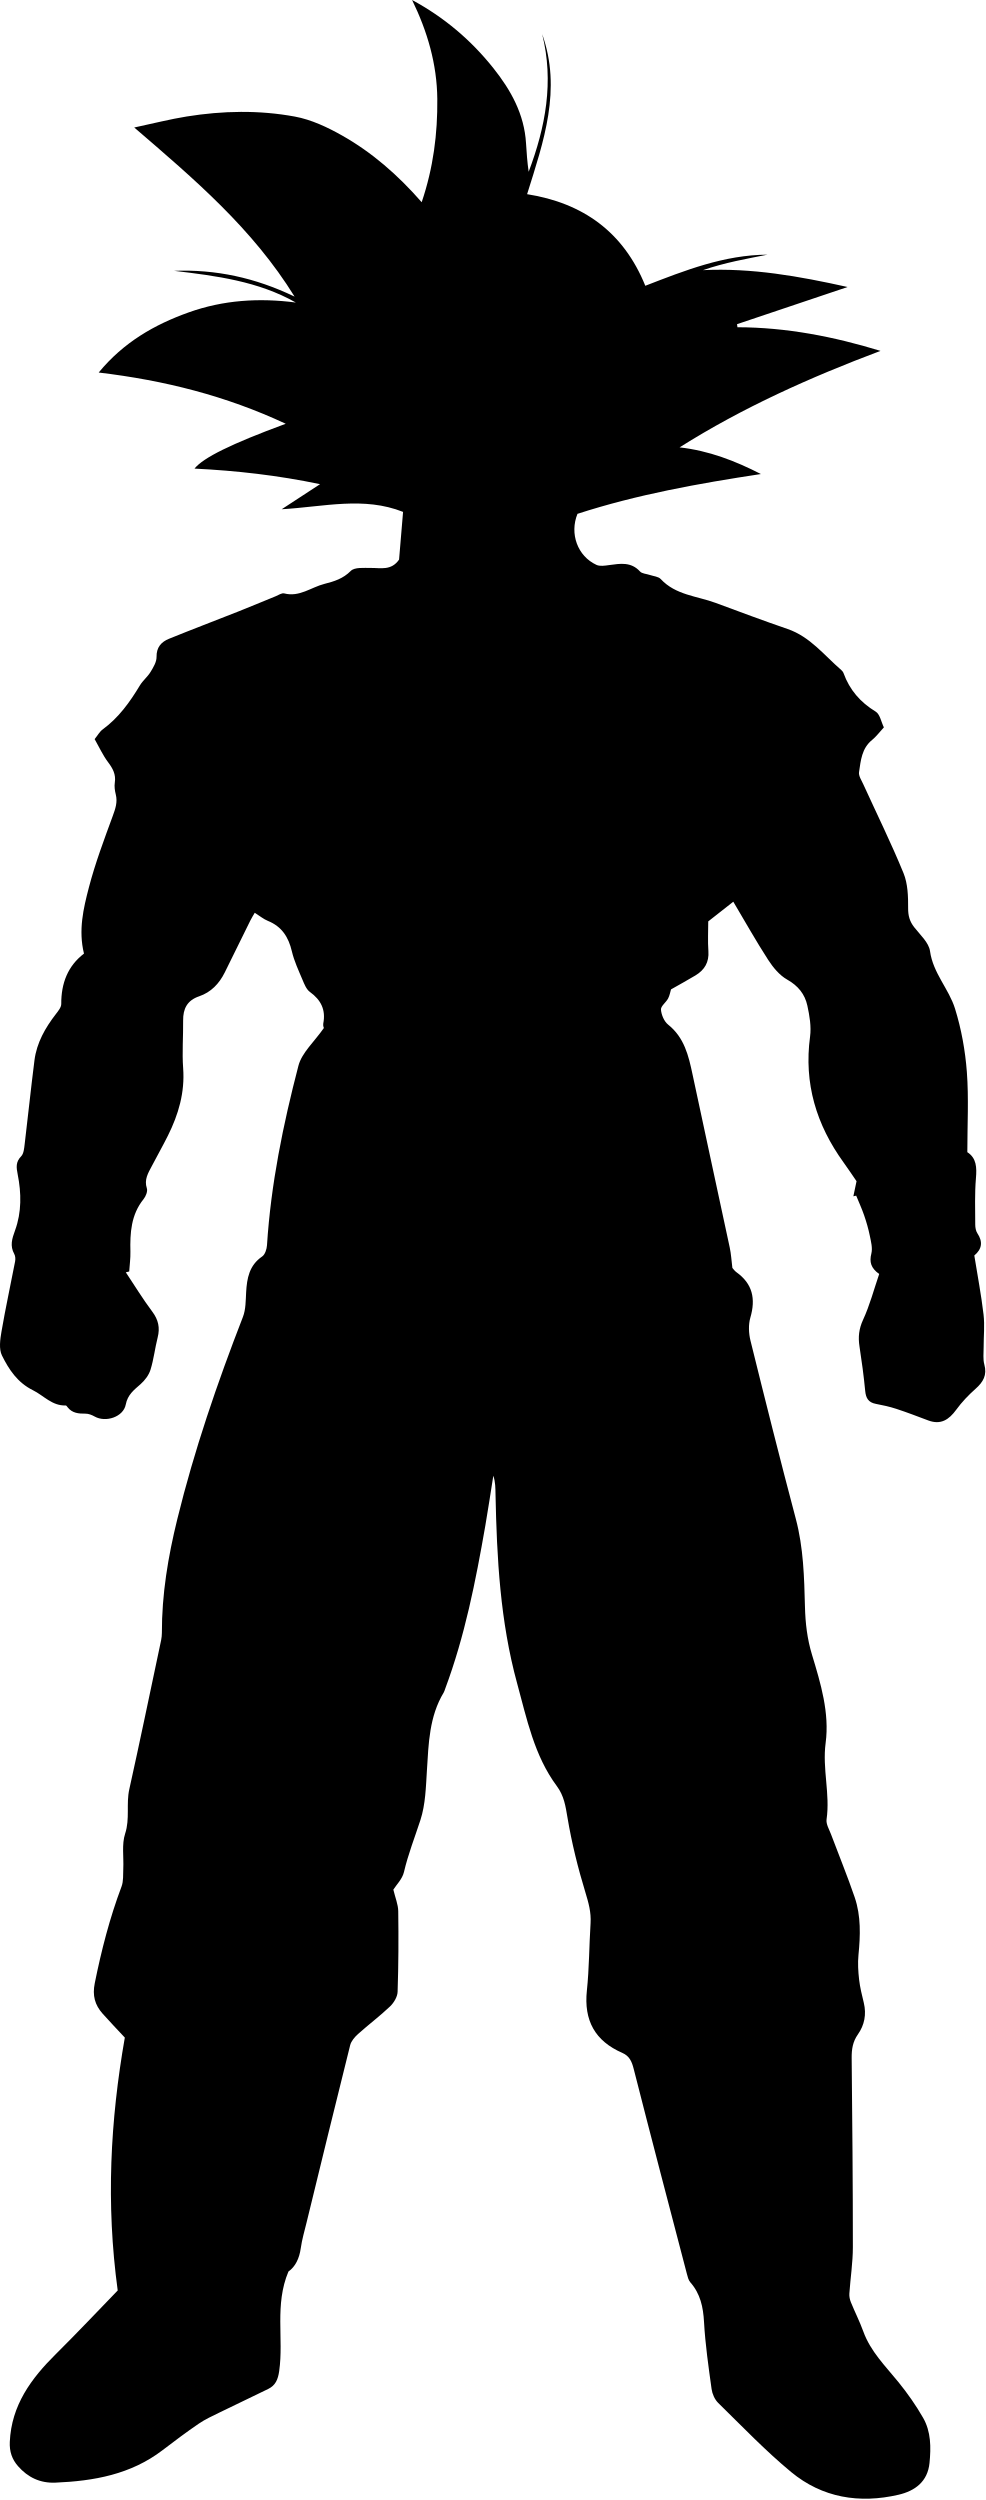
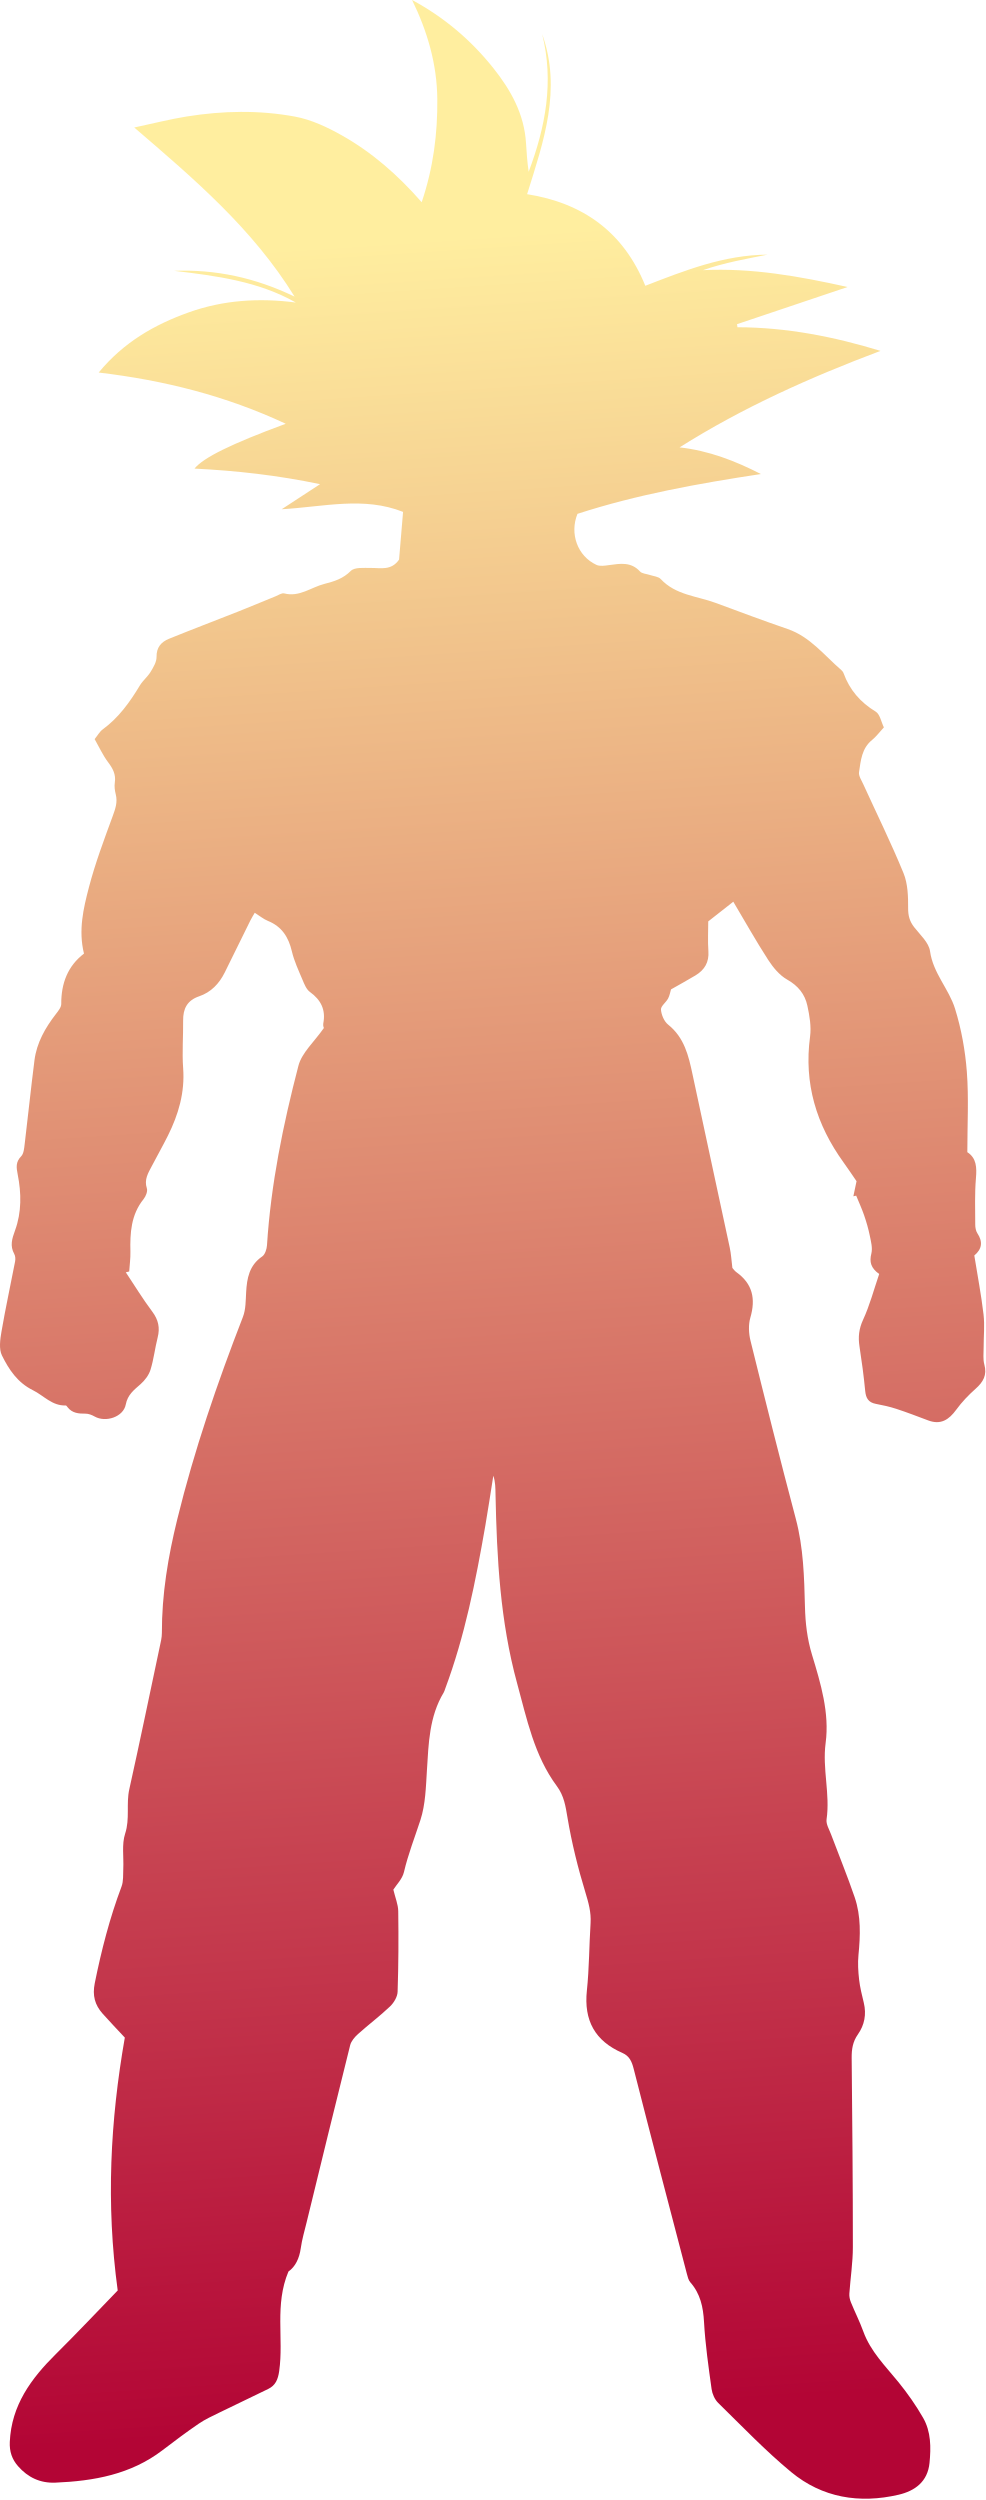
<svg xmlns="http://www.w3.org/2000/svg" width="100%" height="100%" viewBox="0 0 579 1469" version="1.1" xml:space="preserve" style="fill-rule:evenodd;clip-rule:evenodd;stroke-linejoin:round;stroke-miterlimit:2;">
  <g transform="matrix(1,0,0,1,-1007.246,-671.6726)">
    <g transform="matrix(0.437681,0,0,0.437681,868.1158,530.4347)">
      <g transform="matrix(1,0,0,1,-1020.732,0)">
-         <path d="M1496.64,3397.73C1480.71,3280.75 1486.7,3169.67 1506.18,3058.21C1496.4,3047.7 1486.16,3037.09 1476.37,3026.07C1465.98,3014.37 1462.49,3001.77 1465.82,2985.27C1474.74,2941.06 1485.88,2897.66 1501.78,2855.42C1504.51,2848.17 1503.75,2839.52 1504.12,2831.5C1504.86,2815.7 1501.89,2798.78 1506.63,2784.36C1513.18,2764.44 1507.82,2744.56 1512.17,2724.96C1526.27,2661.46 1539.47,2597.76 1552.94,2534.12C1554.28,2527.82 1555.96,2521.39 1555.94,2515.03C1555.77,2463.14 1564.27,2412.61 1576.61,2362.31C1599.36,2269.56 1630.25,2179.6 1664.75,2090.7C1668.66,2080.63 1668.43,2068.76 1669.06,2057.66C1670.12,2038.77 1673.21,2021.45 1690.58,2009.56C1694.44,2006.91 1696.72,1999.76 1697.05,1994.51C1702.26,1912.62 1718.67,1832.57 1739.25,1753.53C1743.82,1735.96 1760.41,1721.52 1773.49,1702.74C1773.63,1703.5 1772,1699.92 1772.61,1696.77C1776.19,1678.45 1769.58,1665.2 1754.67,1654.4C1749.87,1650.92 1747.17,1643.9 1744.69,1638.01C1739.42,1625.48 1733.52,1612.96 1730.44,1599.84C1725.96,1580.71 1716.93,1566.58 1698.23,1559C1692.32,1556.61 1687.2,1552.26 1680.62,1548.11C1678.54,1551.74 1676.45,1555.01 1674.74,1558.47C1663.21,1581.78 1651.84,1605.17 1640.25,1628.45C1632.85,1643.32 1621.88,1654.85 1605.95,1660.27C1589.96,1665.71 1584.28,1676.87 1584.47,1692.83C1584.71,1714.16 1582.94,1735.6 1584.5,1756.81C1586.89,1789.37 1578.23,1818.91 1564.02,1847.38C1557.16,1861.13 1549.55,1874.52 1542.44,1888.16C1537.59,1897.46 1531.9,1906.24 1535.77,1918.08C1537.07,1922.07 1534.37,1928.8 1531.36,1932.55C1514.48,1953.49 1513.09,1977.9 1513.69,2003.11C1513.91,2011.95 1512.65,2020.83 1512.07,2029.69C1510.55,2030.07 1509.04,2030.45 1507.52,2030.83C1519.27,2048.47 1530.32,2066.64 1543.02,2083.56C1551.28,2094.571 1553.59,2105.29 1550.26,2118.36C1546.62,2132.67 1545.04,2147.56 1540.67,2161.61C1538.44,2168.8 1533.12,2175.85 1527.38,2180.92C1518.52,2188.73 1509.97,2195.06 1507.43,2208.39C1504.26,2224.97 1480.58,2232.82 1465.71,2224.44C1462,2222.35 1457.49,2220.53 1453.37,2220.57C1444.1,2220.67 1435.58,2219.93 1429.37,2211.97C1428.65,2211.05 1427.68,2209.54 1426.87,2209.57C1408.55,2210.25 1397.36,2196.33 1382.84,2189.13C1362,2178.8 1350.55,2161.27 1341.26,2142.52C1336.91,2133.73 1338.82,2120.78 1340.64,2110.19C1346.03,2078.75 1352.87,2047.56 1358.88,2016.23C1359.49,2013.05 1359.29,2008.98 1357.78,2006.26C1351.69,1995.2 1354.72,1985.8 1358.86,1974.45C1367.69,1950.23 1367.38,1924.52 1362.36,1899.34C1360.49,1889.97 1359.55,1882.71 1367.03,1875.05C1370.49,1871.49 1371.03,1864.5 1371.71,1858.92C1376.24,1821.36 1380.1,1783.73 1384.88,1746.2C1387.89,1722.64 1399.32,1702.63 1413.66,1684.07C1416.78,1680.02 1420.88,1675.05 1420.85,1670.53C1420.68,1642.83 1429.63,1619.51 1451.36,1602.94C1443.63,1571.49 1450.61,1542.29 1457.99,1513.95C1466.46,1481.45 1478.4,1449.8 1489.98,1418.19C1493.55,1408.44 1496.66,1399.59 1494.03,1389.19C1492.74,1384.09 1491.97,1378.46 1492.75,1373.35C1494.42,1362.37 1490.08,1354.4 1483.69,1345.93C1476.69,1336.64 1471.81,1325.76 1465.67,1314.97C1469.79,1309.9 1472.39,1304.95 1476.44,1301.99C1497.92,1286.27 1512.92,1265.32 1526.42,1242.89C1530.35,1236.36 1536.76,1231.34 1540.71,1224.83C1544.47,1218.64 1548.9,1211.37 1548.78,1204.65C1548.56,1191.57 1555.2,1184.47 1565.58,1180.25C1596.24,1167.78 1627.2,1156.07 1657.97,1143.88C1674.91,1137.18 1691.69,1130.08 1708.57,1123.24C1712.41,1121.69 1716.86,1118.51 1720.18,1119.37C1740.65,1124.64 1756.26,1111.13 1774.13,1106.59C1787.26,1103.26 1799.16,1099.64 1809.56,1089.16C1814.69,1083.99 1827.18,1085.27 1836.35,1085.18C1849.78,1085.05 1863.93,1089.08 1874.37,1073.99C1876.06,1053.81 1877.87,1032.18 1879.74,1009.93C1826.86,988.997 1774.18,1003.01 1716.8,1006.37C1735.31,994.271 1750.69,984.218 1768.3,972.709C1711.49,960.791 1655.74,954.578 1599.72,951.803C1611.68,937.075 1648.5,918.818 1722.21,891.602C1641.9,854.087 1559.45,833.345 1471.12,822.831C1504.52,782.243 1545.92,758.521 1591.96,742.082C1638.58,725.431 1686.66,722.428 1735.79,728.868C1685.12,700.123 1628.79,693.071 1572.36,686.283C1628.04,684.18 1680.99,695.317 1734.1,720.917C1677.74,629.679 1599.83,563.504 1518.83,493.872C1544.89,488.332 1566.92,482.68 1589.28,479.092C1637.59,471.344 1686.42,470.353 1734.41,479.198C1756.52,483.273 1778.3,493.533 1798.1,504.746C1838.01,527.338 1872.48,557.293 1904.74,594.173C1920.44,547.641 1926.16,502.166 1925.7,455.49C1925.24,408.508 1912.41,364.901 1891.87,322.696C1934.79,345.86 1970.91,376.424 2000.94,414.145C2024.56,443.815 2042.51,476.052 2044.82,515.056C2045.58,527.803 2046.53,540.539 2048.36,553.326C2071,493.364 2082.52,432.343 2066.51,368.555C2092.98,442.743 2068.54,512.285 2046.26,583.376C2121.37,595.287 2175.72,634.174 2204.95,706.366C2258.06,685.765 2310.89,664.886 2368.9,664.593C2354.7,667.442 2340.46,670.052 2326.33,673.206C2311.53,676.511 2296.85,680.34 2282.38,685.381C2347.63,682.224 2410.76,693.365 2476.51,708.01C2425.09,725.298 2376.6,741.606 2328.1,757.914C2328.29,759.287 2328.48,760.66 2328.67,762.032C2394.38,762.178 2457.95,774.579 2520.7,793.765C2426.79,829.088 2335.96,869.658 2250.96,923.306C2290.28,927.729 2325.62,941.423 2360.14,959.104C2276.65,971.795 2193.96,986.578 2113.88,1012.54C2103.07,1039.19 2113.95,1069.33 2139.34,1081.05C2144.11,1083.26 2150.84,1082.1 2156.5,1081.33C2171.36,1079.3 2185.83,1076.76 2197.82,1089.9C2200.58,1092.93 2206.51,1093.05 2210.95,1094.58C2215.96,1096.3 2222.49,1096.67 2225.68,1100.11C2245.7,1121.7 2274.29,1122.82 2299.39,1132.11C2331.51,1144.01 2363.59,1156.03 2395.98,1167.14C2426.27,1177.53 2445.05,1202.43 2467.97,1222.16C2469.28,1223.29 2470.51,1224.83 2471.09,1226.43C2479.24,1248.88 2493.61,1265.56 2514.23,1278.06C2520,1281.57 2521.63,1291.89 2525.24,1299.23C2519.11,1305.86 2514.86,1311.71 2509.44,1316.09C2495.48,1327.35 2494.22,1343.72 2491.9,1359.29C2491.15,1364.32 2495.15,1370.26 2497.56,1375.52C2515.69,1415.28 2535.08,1454.52 2551.61,1494.93C2557.41,1509.08 2557.89,1526.07 2557.79,1541.74C2557.72,1552.02 2559.82,1559.67 2565.96,1567.53C2573.93,1577.74 2585.62,1588.15 2587.19,1599.64C2591.25,1629.21 2612.49,1650.28 2620.74,1676.79C2629.27,1704.21 2634.49,1733.24 2636.65,1761.9C2639.3,1797.17 2637.28,1832.8 2637.28,1869.52C2649.68,1877.52 2650.06,1890.08 2648.83,1904.6C2647.09,1925.2 2647.84,1946.02 2647.9,1966.75C2647.92,1970.7 2648.69,1975.31 2650.8,1978.48C2658.35,1989.83 2656.99,1999.62 2646.65,2008.24C2650.95,2035.01 2655.96,2061.14 2659.05,2087.51C2660.75,2102.04 2659.13,2116.96 2659.17,2131.7C2659.19,2139.35 2658.13,2147.39 2660.1,2154.55C2664.03,2168.79 2658.61,2178.08 2648.35,2187.18C2638.83,2195.62 2629.85,2205.05 2622.37,2215.31C2612.56,2228.77 2601.62,2235.98 2584.75,2229.65C2570.51,2224.3 2556.3,2218.82 2541.85,2214.09C2532.91,2211.16 2523.62,2209.17 2514.36,2207.41C2504.47,2205.53 2501.09,2199.68 2500.17,2190.08C2498.24,2170.14 2495.6,2150.24 2492.52,2130.44C2490.56,2117.82 2491.65,2106.8 2497.3,2094.581C2506.34,2075 2511.87,2053.81 2518.95,2033.1C2507.58,2024.98 2505.66,2016.77 2508.44,2005.62C2510.28,1998.23 2507.93,1989.52 2506.34,1981.62C2504.47,1972.37 2501.8,1963.22 2498.73,1954.29C2495.65,1945.33 2491.66,1936.68 2488.06,1927.9C2486.8,1928.18 2485.54,1928.47 2484.28,1928.76C2485.6,1922.51 2486.91,1916.26 2488.54,1908.51C2483.14,1900.68 2477.31,1891.87 2471.12,1883.3C2434.58,1832.71 2417.68,1777.2 2426.15,1714.36C2427.97,1700.86 2425.44,1686.31 2422.51,1672.76C2419.19,1657.43 2410.14,1646.11 2395.41,1637.82C2385.15,1632.04 2376.52,1621.56 2369.94,1611.39C2353.63,1586.17 2338.91,1559.92 2323.08,1533.27C2312.64,1541.46 2301.71,1550.05 2289.45,1559.69C2289.45,1572.59 2288.68,1586.19 2289.65,1599.65C2290.72,1614.54 2284.51,1624.82 2272.44,1632.14C2261.86,1638.54 2250.98,1644.43 2239.46,1650.99C2238.41,1654.41 2237.69,1659.21 2235.53,1663.24C2232.69,1668.55 2225.6,1673.5 2225.97,1678.16C2226.53,1685.21 2230.24,1694.01 2235.62,1698.31C2257.38,1715.7 2263.05,1740.05 2268.38,1765.19C2284.84,1842.71 2301.78,1920.13 2318.32,1997.63C2320.16,2006.25 2320.62,2015.17 2321.85,2024.93C2323.12,2026.3 2324.82,2028.9 2327.17,2030.58C2349.01,2046.16 2353.33,2066.38 2346.01,2091.54C2343.22,2101.11 2343.73,2112.73 2346.16,2122.57C2365.9,2202.41 2385.91,2282.19 2406.99,2361.69C2417.29,2400.56 2418.3,2440.15 2419.29,2479.71C2419.84,2501.83 2422.29,2522.96 2428.74,2544.21C2440.45,2582.78 2452.42,2622.39 2447.05,2662.75C2442.44,2697.41 2453.26,2731.02 2448.31,2765.26C2447.4,2771.55 2451.83,2778.75 2454.3,2785.34C2464.86,2813.56 2476.37,2841.46 2486.08,2869.96C2494.63,2895.07 2493.7,2921.22 2491.13,2947.4C2490.07,2958.26 2490.75,2969.44 2491.98,2980.33C2493.17,2990.86 2495.82,3001.27 2498.31,3011.62C2502,3026.99 2499.2,3041.39 2490.36,3053.92C2483.4,3063.79 2481.9,3074.02 2482.01,3085.58C2482.84,3170.23 2483.65,3254.88 2483.61,3339.54C2483.6,3360.34 2480.32,3381.14 2478.9,3401.97C2478.64,3405.78 2479.51,3409.97 2480.96,3413.54C2486.3,3426.68 2492.79,3439.39 2497.61,3452.72C2507.35,3479.7 2527.33,3499.22 2544.8,3520.77C2557.01,3535.82 2568.29,3551.9 2577.92,3568.71C2588.58,3587.32 2588.57,3608.46 2586.51,3629.35C2584.01,3654.51 2566.82,3666.89 2544.87,3671.98C2492.4,3684.15 2442.52,3676.06 2400.73,3641.46C2366.17,3612.85 2334.96,3580.16 2302.83,3548.7C2298.16,3544.13 2294.84,3536.61 2293.94,3530.04C2289.81,3500.16 2285.47,3470.2 2283.79,3440.12C2282.67,3420.03 2278.94,3402.16 2265.41,3386.8C2262.85,3383.88 2261.81,3379.36 2260.77,3375.4C2236.83,3283.8 2212.75,3192.23 2189.43,3100.47C2186.89,3090.46 2183.78,3082.99 2174.06,3078.75C2137.39,3062.78 2122.27,3035.16 2126.51,2995.11C2129.68,2965.11 2129.56,2934.78 2131.47,2904.62C2132.39,2890.16 2128.78,2877.24 2124.56,2863.41C2114.52,2830.5 2106.16,2796.85 2100.49,2762.93C2097.91,2747.49 2095.889,2733.68 2086.2,2720.63C2055.78,2679.64 2045.89,2630.25 2032.82,2582.47C2010.13,2499.56 2005.59,2414.38 2003.86,2328.98C2003.69,2320.73 2003.83,2312.48 2000.9,2303.89C1997.31,2326.39 1994.01,2348.94 1990.1,2371.38C1977.18,2445.48 1962.68,2519.2 1936.26,2589.98C1935.64,2591.64 1935.23,2593.43 1934.32,2594.93C1914.83,2627.2 1914.01,2663.34 1911.77,2699.42C1910.38,2721.82 1909.87,2745.14 1903.04,2766.12C1895.48,2789.37 1886.51,2812.06 1880.91,2836.07C1878.76,2845.31 1870.72,2853.18 1866.69,2859.58C1869.31,2870.62 1873.14,2879.52 1873.26,2888.48C1873.75,2924.57 1873.62,2960.69 1872.41,2996.76C1872.19,3003.48 1867.4,3011.47 1862.3,3016.34C1848.61,3029.39 1833.36,3040.79 1819.28,3053.44C1814.78,3057.48 1810.09,3062.92 1808.69,3068.53C1788.87,3147.74 1769.58,3227.1 1750.21,3306.43C1747.41,3317.93 1744.01,3329.38 1742.39,3341.06C1740.49,3354.76 1735.05,3365.86 1725.84,3372.32C1707.05,3416.97 1719.66,3462.19 1713.43,3505.94C1711.81,3517.27 1708.5,3525.12 1698.72,3529.93C1677.02,3540.62 1655.11,3550.87 1633.4,3561.53C1623.91,3566.19 1614.15,3570.61 1605.47,3576.54C1588.85,3587.88 1572.73,3599.98 1556.74,3612.21C1514.22,3644.73 1464.63,3653.55 1412.97,3655.72C1392.62,3656.57 1376.1,3648.76 1362.83,3633.62C1354.67,3624.31 1351.2,3613.89 1351.76,3601.07C1353.92,3551.86 1380.38,3516.02 1413.6,3483.11C1442.54,3454.43 1470.47,3424.72 1496.64,3397.73Z" style="fill-rule:nonzero;" />
+         <path d="M1496.64,3397.73C1480.71,3280.75 1486.7,3169.67 1506.18,3058.21C1496.4,3047.7 1486.16,3037.09 1476.37,3026.07C1465.98,3014.37 1462.49,3001.77 1465.82,2985.27C1474.74,2941.06 1485.88,2897.66 1501.78,2855.42C1504.51,2848.17 1503.75,2839.52 1504.12,2831.5C1504.86,2815.7 1501.89,2798.78 1506.63,2784.36C1513.18,2764.44 1507.82,2744.56 1512.17,2724.96C1526.27,2661.46 1539.47,2597.76 1552.94,2534.12C1554.28,2527.82 1555.96,2521.39 1555.94,2515.03C1555.77,2463.14 1564.27,2412.61 1576.61,2362.31C1599.36,2269.56 1630.25,2179.6 1664.75,2090.7C1668.66,2080.63 1668.43,2068.76 1669.06,2057.66C1670.12,2038.77 1673.21,2021.45 1690.58,2009.56C1694.44,2006.91 1696.72,1999.76 1697.05,1994.51C1702.26,1912.62 1718.67,1832.57 1739.25,1753.53C1743.82,1735.96 1760.41,1721.52 1773.49,1702.74C1773.63,1703.5 1772,1699.92 1772.61,1696.77C1776.19,1678.45 1769.58,1665.2 1754.67,1654.4C1749.87,1650.92 1747.17,1643.9 1744.69,1638.01C1739.42,1625.48 1733.52,1612.96 1730.44,1599.84C1725.96,1580.71 1716.93,1566.58 1698.23,1559C1692.32,1556.61 1687.2,1552.26 1680.62,1548.11C1678.54,1551.74 1676.45,1555.01 1674.74,1558.47C1663.21,1581.78 1651.84,1605.17 1640.25,1628.45C1632.85,1643.32 1621.88,1654.85 1605.95,1660.27C1589.96,1665.71 1584.28,1676.87 1584.47,1692.83C1584.71,1714.16 1582.94,1735.6 1584.5,1756.81C1586.89,1789.37 1578.23,1818.91 1564.02,1847.38C1557.16,1861.13 1549.55,1874.52 1542.44,1888.16C1537.59,1897.46 1531.9,1906.24 1535.77,1918.08C1537.07,1922.07 1534.37,1928.8 1531.36,1932.55C1514.48,1953.49 1513.09,1977.9 1513.69,2003.11C1513.91,2011.95 1512.65,2020.83 1512.07,2029.69C1510.55,2030.07 1509.04,2030.45 1507.52,2030.83C1519.27,2048.47 1530.32,2066.64 1543.02,2083.56C1551.28,2094.571 1553.59,2105.29 1550.26,2118.36C1546.62,2132.67 1545.04,2147.56 1540.67,2161.61C1538.44,2168.8 1533.12,2175.85 1527.38,2180.92C1518.52,2188.73 1509.97,2195.06 1507.43,2208.39C1504.26,2224.97 1480.58,2232.82 1465.71,2224.44C1462,2222.35 1457.49,2220.53 1453.37,2220.57C1444.1,2220.67 1435.58,2219.93 1429.37,2211.97C1428.65,2211.05 1427.68,2209.54 1426.87,2209.57C1408.55,2210.25 1397.36,2196.33 1382.84,2189.13C1362,2178.8 1350.55,2161.27 1341.26,2142.52C1336.91,2133.73 1338.82,2120.78 1340.64,2110.19C1346.03,2078.75 1352.87,2047.56 1358.88,2016.23C1359.49,2013.05 1359.29,2008.98 1357.78,2006.26C1351.69,1995.2 1354.72,1985.8 1358.86,1974.45C1367.69,1950.23 1367.38,1924.52 1362.36,1899.34C1360.49,1889.97 1359.55,1882.71 1367.03,1875.05C1370.49,1871.49 1371.03,1864.5 1371.71,1858.92C1376.24,1821.36 1380.1,1783.73 1384.88,1746.2C1387.89,1722.64 1399.32,1702.63 1413.66,1684.07C1416.78,1680.02 1420.88,1675.05 1420.85,1670.53C1420.68,1642.83 1429.63,1619.51 1451.36,1602.94C1443.63,1571.49 1450.61,1542.29 1457.99,1513.95C1466.46,1481.45 1478.4,1449.8 1489.98,1418.19C1493.55,1408.44 1496.66,1399.59 1494.03,1389.19C1492.74,1384.09 1491.97,1378.46 1492.75,1373.35C1494.42,1362.37 1490.08,1354.4 1483.69,1345.93C1476.69,1336.64 1471.81,1325.76 1465.67,1314.97C1469.79,1309.9 1472.39,1304.95 1476.44,1301.99C1497.92,1286.27 1512.92,1265.32 1526.42,1242.89C1530.35,1236.36 1536.76,1231.34 1540.71,1224.83C1544.47,1218.64 1548.9,1211.37 1548.78,1204.65C1548.56,1191.57 1555.2,1184.47 1565.58,1180.25C1596.24,1167.78 1627.2,1156.07 1657.97,1143.88C1674.91,1137.18 1691.69,1130.08 1708.57,1123.24C1712.41,1121.69 1716.86,1118.51 1720.18,1119.37C1740.65,1124.64 1756.26,1111.13 1774.13,1106.59C1787.26,1103.26 1799.16,1099.64 1809.56,1089.16C1814.69,1083.99 1827.18,1085.27 1836.35,1085.18C1849.78,1085.05 1863.93,1089.08 1874.37,1073.99C1876.06,1053.81 1877.87,1032.18 1879.74,1009.93C1826.86,988.997 1774.18,1003.01 1716.8,1006.37C1735.31,994.271 1750.69,984.218 1768.3,972.709C1711.49,960.791 1655.74,954.578 1599.72,951.803C1611.68,937.075 1648.5,918.818 1722.21,891.602C1641.9,854.087 1559.45,833.345 1471.12,822.831C1504.52,782.243 1545.92,758.521 1591.96,742.082C1638.58,725.431 1686.66,722.428 1735.79,728.868C1685.12,700.123 1628.79,693.071 1572.36,686.283C1628.04,684.18 1680.99,695.317 1734.1,720.917C1677.74,629.679 1599.83,563.504 1518.83,493.872C1544.89,488.332 1566.92,482.68 1589.28,479.092C1637.59,471.344 1686.42,470.353 1734.41,479.198C1756.52,483.273 1778.3,493.533 1798.1,504.746C1838.01,527.338 1872.48,557.293 1904.74,594.173C1920.44,547.641 1926.16,502.166 1925.7,455.49C1925.24,408.508 1912.41,364.901 1891.87,322.696C1934.79,345.86 1970.91,376.424 2000.94,414.145C2024.56,443.815 2042.51,476.052 2044.82,515.056C2045.58,527.803 2046.53,540.539 2048.36,553.326C2071,493.364 2082.52,432.343 2066.51,368.555C2092.98,442.743 2068.54,512.285 2046.26,583.376C2121.37,595.287 2175.72,634.174 2204.95,706.366C2258.06,685.765 2310.89,664.886 2368.9,664.593C2354.7,667.442 2340.46,670.052 2326.33,673.206C2311.53,676.511 2296.85,680.34 2282.38,685.381C2347.63,682.224 2410.76,693.365 2476.51,708.01C2425.09,725.298 2376.6,741.606 2328.1,757.914C2328.29,759.287 2328.48,760.66 2328.67,762.032C2394.38,762.178 2457.95,774.579 2520.7,793.765C2426.79,829.088 2335.96,869.658 2250.96,923.306C2290.28,927.729 2325.62,941.423 2360.14,959.104C2276.65,971.795 2193.96,986.578 2113.88,1012.54C2103.07,1039.19 2113.95,1069.33 2139.34,1081.05C2144.11,1083.26 2150.84,1082.1 2156.5,1081.33C2171.36,1079.3 2185.83,1076.76 2197.82,1089.9C2200.58,1092.93 2206.51,1093.05 2210.95,1094.58C2215.96,1096.3 2222.49,1096.67 2225.68,1100.11C2245.7,1121.7 2274.29,1122.82 2299.39,1132.11C2331.51,1144.01 2363.59,1156.03 2395.98,1167.14C2426.27,1177.53 2445.05,1202.43 2467.97,1222.16C2469.28,1223.29 2470.51,1224.83 2471.09,1226.43C2479.24,1248.88 2493.61,1265.56 2514.23,1278.06C2520,1281.57 2521.63,1291.89 2525.24,1299.23C2519.11,1305.86 2514.86,1311.71 2509.44,1316.09C2495.48,1327.35 2494.22,1343.72 2491.9,1359.29C2491.15,1364.32 2495.15,1370.26 2497.56,1375.52C2515.69,1415.28 2535.08,1454.52 2551.61,1494.93C2557.41,1509.08 2557.89,1526.07 2557.79,1541.74C2557.72,1552.02 2559.82,1559.67 2565.96,1567.53C2573.93,1577.74 2585.62,1588.15 2587.19,1599.64C2591.25,1629.21 2612.49,1650.28 2620.74,1676.79C2629.27,1704.21 2634.49,1733.24 2636.65,1761.9C2639.3,1797.17 2637.28,1832.8 2637.28,1869.52C2649.68,1877.52 2650.06,1890.08 2648.83,1904.6C2647.09,1925.2 2647.84,1946.02 2647.9,1966.75C2647.92,1970.7 2648.69,1975.31 2650.8,1978.48C2658.35,1989.83 2656.99,1999.62 2646.65,2008.24C2650.95,2035.01 2655.96,2061.14 2659.05,2087.51C2660.75,2102.04 2659.13,2116.96 2659.17,2131.7C2659.19,2139.35 2658.13,2147.39 2660.1,2154.55C2664.03,2168.79 2658.61,2178.08 2648.35,2187.18C2638.83,2195.62 2629.85,2205.05 2622.37,2215.31C2612.56,2228.77 2601.62,2235.98 2584.75,2229.65C2570.51,2224.3 2556.3,2218.82 2541.85,2214.09C2532.91,2211.16 2523.62,2209.17 2514.36,2207.41C2504.47,2205.53 2501.09,2199.68 2500.17,2190.08C2498.24,2170.14 2495.6,2150.24 2492.52,2130.44C2490.56,2117.82 2491.65,2106.8 2497.3,2094.581C2506.34,2075 2511.87,2053.81 2518.95,2033.1C2507.58,2024.98 2505.66,2016.77 2508.44,2005.62C2510.28,1998.23 2507.93,1989.52 2506.34,1981.62C2504.47,1972.37 2501.8,1963.22 2498.73,1954.29C2495.65,1945.33 2491.66,1936.68 2488.06,1927.9C2486.8,1928.18 2485.54,1928.47 2484.28,1928.76C2485.6,1922.51 2486.91,1916.26 2488.54,1908.51C2483.14,1900.68 2477.31,1891.87 2471.12,1883.3C2434.58,1832.71 2417.68,1777.2 2426.15,1714.36C2427.97,1700.86 2425.44,1686.31 2422.51,1672.76C2419.19,1657.43 2410.14,1646.11 2395.41,1637.82C2385.15,1632.04 2376.52,1621.56 2369.94,1611.39C2353.63,1586.17 2338.91,1559.92 2323.08,1533.27C2312.64,1541.46 2301.71,1550.05 2289.45,1559.69C2289.45,1572.59 2288.68,1586.19 2289.65,1599.65C2290.72,1614.54 2284.51,1624.82 2272.44,1632.14C2261.86,1638.54 2250.98,1644.43 2239.46,1650.99C2238.41,1654.41 2237.69,1659.21 2235.53,1663.24C2232.69,1668.55 2225.6,1673.5 2225.97,1678.16C2226.53,1685.21 2230.24,1694.01 2235.62,1698.31C2257.38,1715.7 2263.05,1740.05 2268.38,1765.19C2284.84,1842.71 2301.78,1920.13 2318.32,1997.63C2320.16,2006.25 2320.62,2015.17 2321.85,2024.93C2323.12,2026.3 2324.82,2028.9 2327.17,2030.58C2349.01,2046.16 2353.33,2066.38 2346.01,2091.54C2343.22,2101.11 2343.73,2112.73 2346.16,2122.57C2365.9,2202.41 2385.91,2282.19 2406.99,2361.69C2417.29,2400.56 2418.3,2440.15 2419.29,2479.71C2419.84,2501.83 2422.29,2522.96 2428.74,2544.21C2440.45,2582.78 2452.42,2622.39 2447.05,2662.75C2442.44,2697.41 2453.26,2731.02 2448.31,2765.26C2447.4,2771.55 2451.83,2778.75 2454.3,2785.34C2464.86,2813.56 2476.37,2841.46 2486.08,2869.96C2494.63,2895.07 2493.7,2921.22 2491.13,2947.4C2490.07,2958.26 2490.75,2969.44 2491.98,2980.33C2493.17,2990.86 2495.82,3001.27 2498.31,3011.62C2502,3026.99 2499.2,3041.39 2490.36,3053.92C2483.4,3063.79 2481.9,3074.02 2482.01,3085.58C2482.84,3170.23 2483.65,3254.88 2483.61,3339.54C2483.6,3360.34 2480.32,3381.14 2478.9,3401.97C2478.64,3405.78 2479.51,3409.97 2480.96,3413.54C2486.3,3426.68 2492.79,3439.39 2497.61,3452.72C2507.35,3479.7 2527.33,3499.22 2544.8,3520.77C2557.01,3535.82 2568.29,3551.9 2577.92,3568.71C2588.58,3587.32 2588.57,3608.46 2586.51,3629.35C2584.01,3654.51 2566.82,3666.89 2544.87,3671.98C2492.4,3684.15 2442.52,3676.06 2400.73,3641.46C2366.17,3612.85 2334.96,3580.16 2302.83,3548.7C2298.16,3544.13 2294.84,3536.61 2293.94,3530.04C2289.81,3500.16 2285.47,3470.2 2283.79,3440.12C2282.67,3420.03 2278.94,3402.16 2265.41,3386.8C2262.85,3383.88 2261.81,3379.36 2260.77,3375.4C2236.83,3283.8 2212.75,3192.23 2189.43,3100.47C2186.89,3090.46 2183.78,3082.99 2174.06,3078.75C2137.39,3062.78 2122.27,3035.16 2126.51,2995.11C2129.68,2965.11 2129.56,2934.78 2131.47,2904.62C2132.39,2890.16 2128.78,2877.24 2124.56,2863.41C2114.52,2830.5 2106.16,2796.85 2100.49,2762.93C2097.91,2747.49 2095.889,2733.68 2086.2,2720.63C2055.78,2679.64 2045.89,2630.25 2032.82,2582.47C2010.13,2499.56 2005.59,2414.38 2003.86,2328.98C2003.69,2320.73 2003.83,2312.48 2000.9,2303.89C1997.31,2326.39 1994.01,2348.94 1990.1,2371.38C1977.18,2445.48 1962.68,2519.2 1936.26,2589.98C1935.64,2591.64 1935.23,2593.43 1934.32,2594.93C1914.83,2627.2 1914.01,2663.34 1911.77,2699.42C1910.38,2721.82 1909.87,2745.14 1903.04,2766.12C1895.48,2789.37 1886.51,2812.06 1880.91,2836.07C1878.76,2845.31 1870.72,2853.18 1866.69,2859.58C1869.31,2870.62 1873.14,2879.52 1873.26,2888.48C1873.75,2924.57 1873.62,2960.69 1872.41,2996.76C1872.19,3003.48 1867.4,3011.47 1862.3,3016.34C1848.61,3029.39 1833.36,3040.79 1819.28,3053.44C1814.78,3057.48 1810.09,3062.92 1808.69,3068.53C1788.87,3147.74 1769.58,3227.1 1750.21,3306.43C1747.41,3317.93 1744.01,3329.38 1742.39,3341.06C1740.49,3354.76 1735.05,3365.86 1725.84,3372.32C1707.05,3416.97 1719.66,3462.19 1713.43,3505.94C1711.81,3517.27 1708.5,3525.12 1698.72,3529.93C1677.02,3540.62 1655.11,3550.87 1633.4,3561.53C1623.91,3566.19 1614.15,3570.61 1605.47,3576.54C1588.85,3587.88 1572.73,3599.98 1556.74,3612.21C1514.22,3644.73 1464.63,3653.55 1412.97,3655.72C1392.62,3656.57 1376.1,3648.76 1362.83,3633.62C1354.67,3624.31 1351.2,3613.89 1351.76,3601.07C1353.92,3551.86 1380.38,3516.02 1413.6,3483.11C1442.54,3454.43 1470.47,3424.72 1496.64,3397.73Z" style="fill:url(#_Linear1);fill-rule:nonzero;" />
      </g>
    </g>
  </g>
+   <defs>
+     <linearGradient id="_Linear1" x1="0" y1="0" x2="1" y2="0" gradientUnits="userSpaceOnUse" gradientTransform="matrix(185.4306,2940.397,-2940.397,185.4306,1967.752,629.1393)">
+       <stop offset="0" style="stop-color:rgb(255,238,159);stop-opacity:1" />
+       <stop offset="1" style="stop-color:rgb(179,5,53);stop-opacity:1" />
+     </linearGradient>
+   </defs>
</svg>
